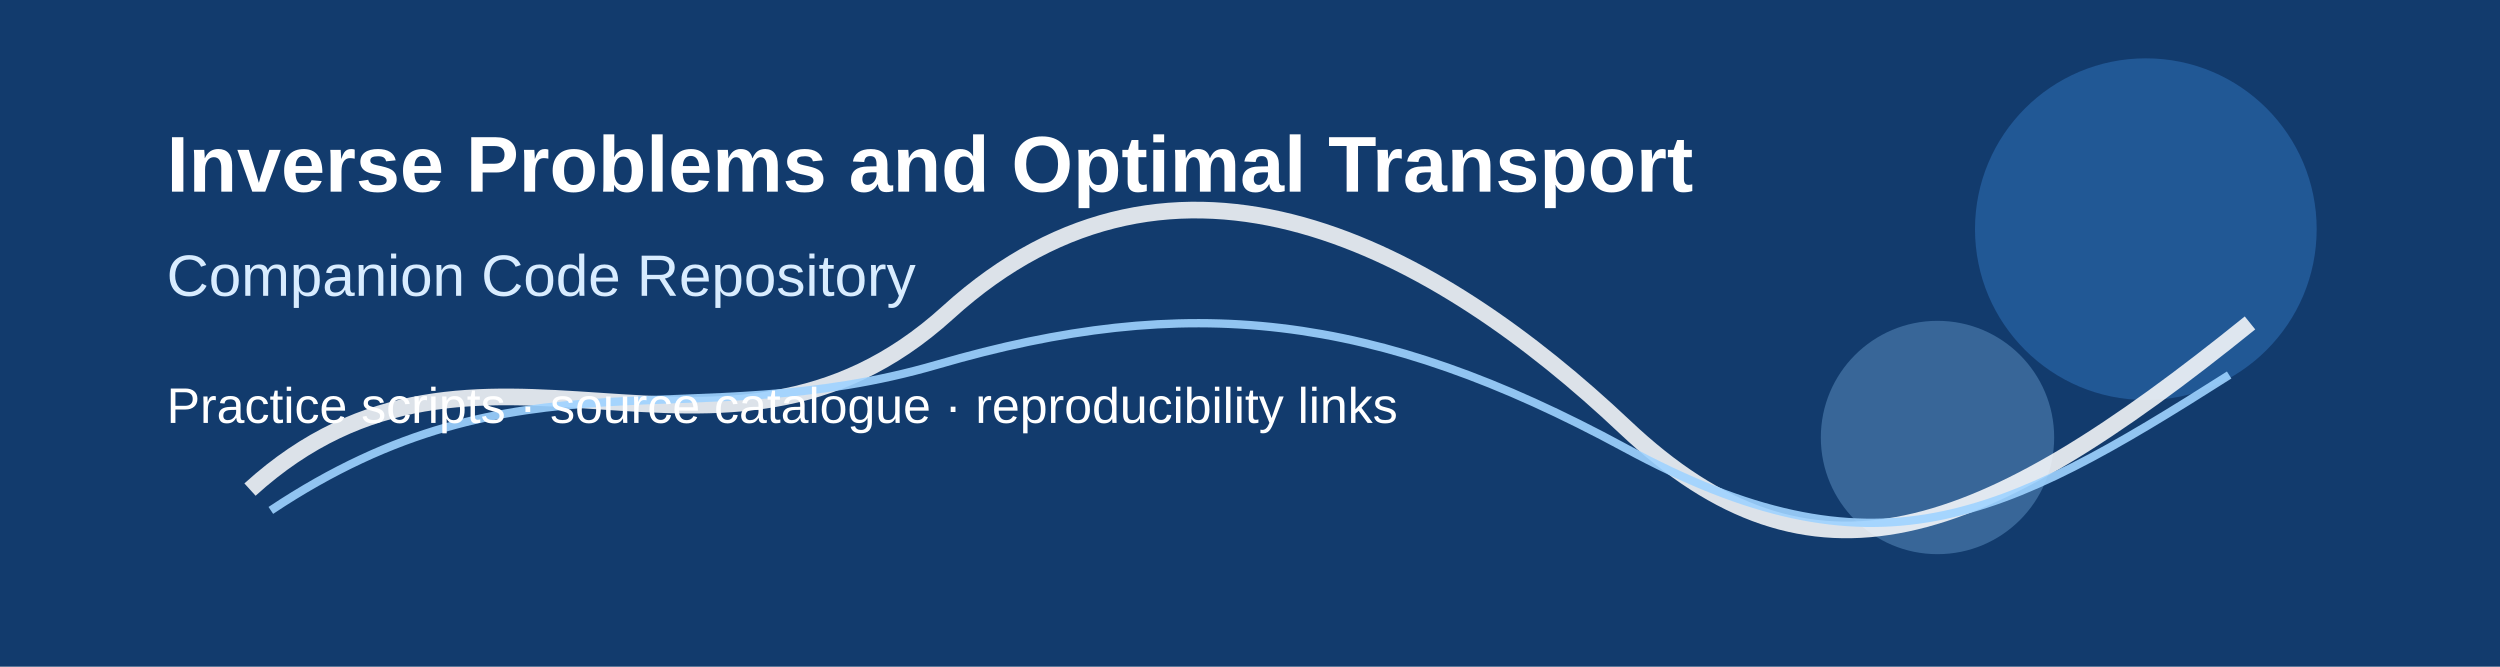
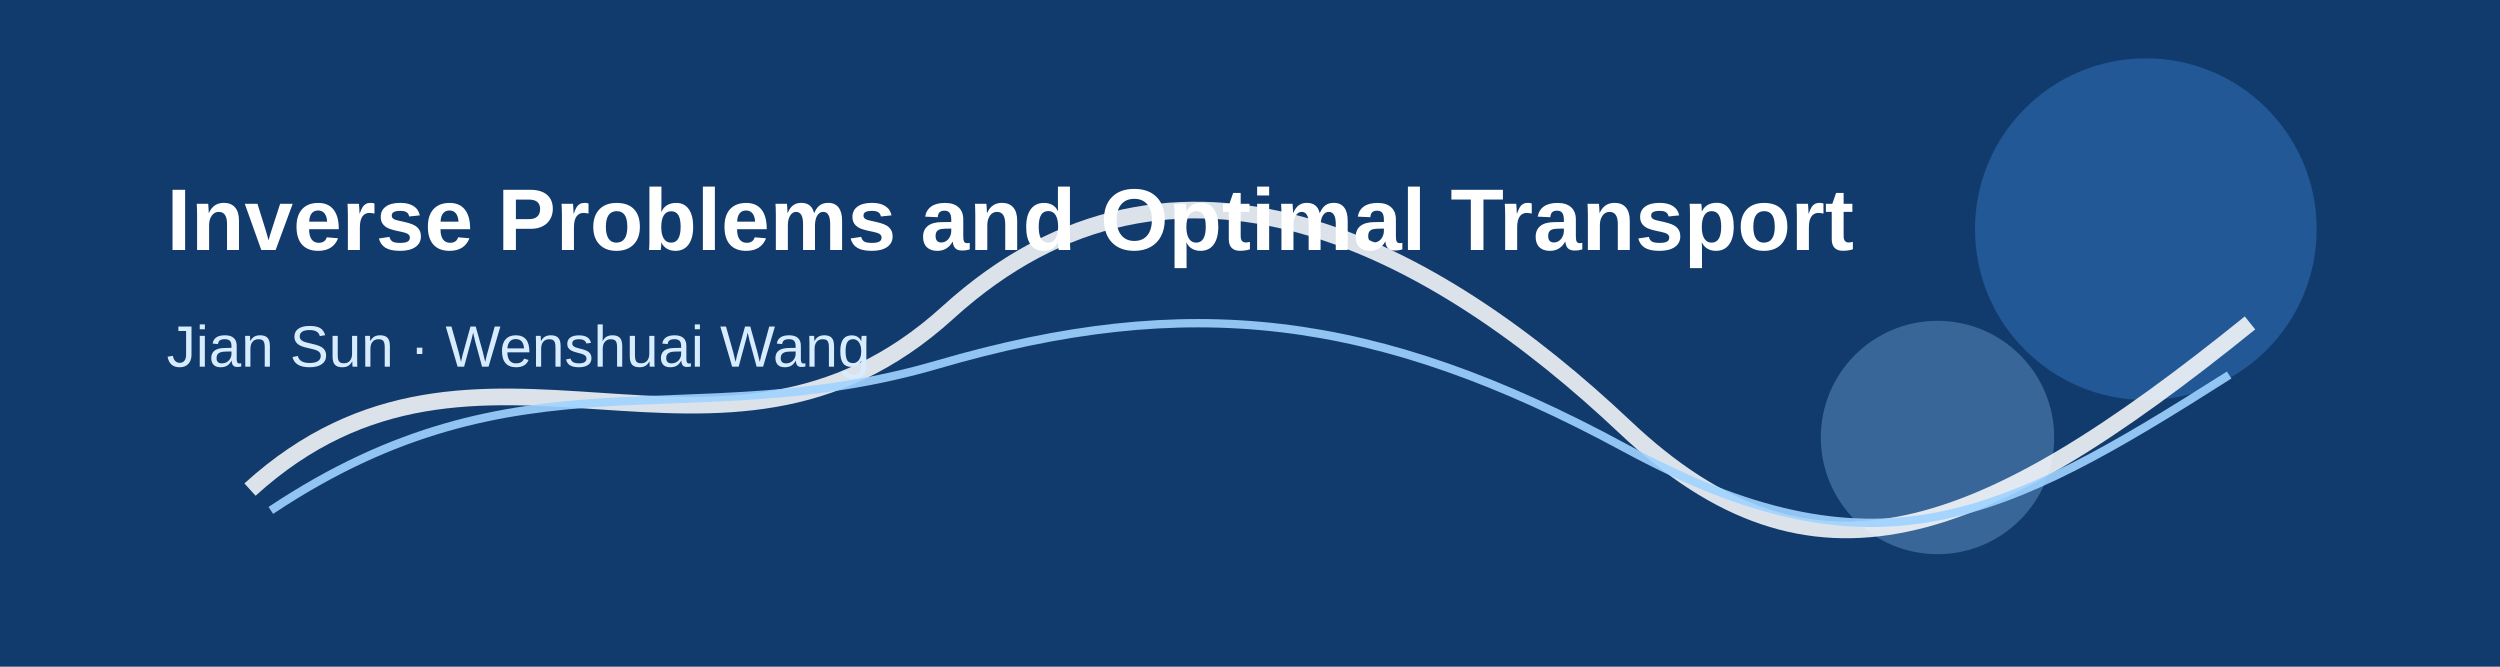
- <svg xmlns="http://www.w3.org/2000/svg" width="1200" height="320" viewBox="0 0 1200 320" role="img" aria-label="Inverse Problems and Optimal Transport companion code repository banner">
+ <svg xmlns="http://www.w3.org/2000/svg" width="1200" height="320" viewBox="0 0 1200 320" role="img" aria-label="Inverse Problems and Optimal Transport banner">
  <rect width="1200" height="320" fill="#123b6d" />
  <circle cx="1030" cy="110" r="82" fill="#2d6fb7" opacity="0.55" />
  <circle cx="930" cy="210" r="56" fill="#7db7e8" opacity="0.35" />
  <path d="M120 235 C230 135, 345 250, 455 150 S690 120, 780 205 S950 260, 1080 155" fill="none" stroke="#ffffff" stroke-width="8" opacity="0.85" />
  <path d="M130 245 C250 165, 330 210, 450 175 S660 150, 780 215 S960 250, 1070 180" fill="none" stroke="#9fd3ff" stroke-width="4" opacity="0.9" />
-   <text x="80" y="92" fill="#ffffff" font-family="Arial, sans-serif" font-size="38" font-weight="700">Inverse Problems and Optimal Transport</text>
-   <text x="80" y="142" fill="#d8ecff" font-family="Arial, sans-serif" font-size="28">Companion Code Repository</text>
-   <text x="80" y="203" fill="#ffffff" font-family="Arial, sans-serif" font-size="24">Practice scripts · source catalogue · reproducibility links</text>
+   <text x="80" y="120" fill="#ffffff" font-family="Arial, sans-serif" font-size="42" font-weight="700">Inverse Problems and Optimal Transport</text>
+   <text x="80" y="176" fill="#d8ecff" font-family="Arial, sans-serif" font-size="28">Jian Sun · Wenshuai Wang</text>
</svg>
